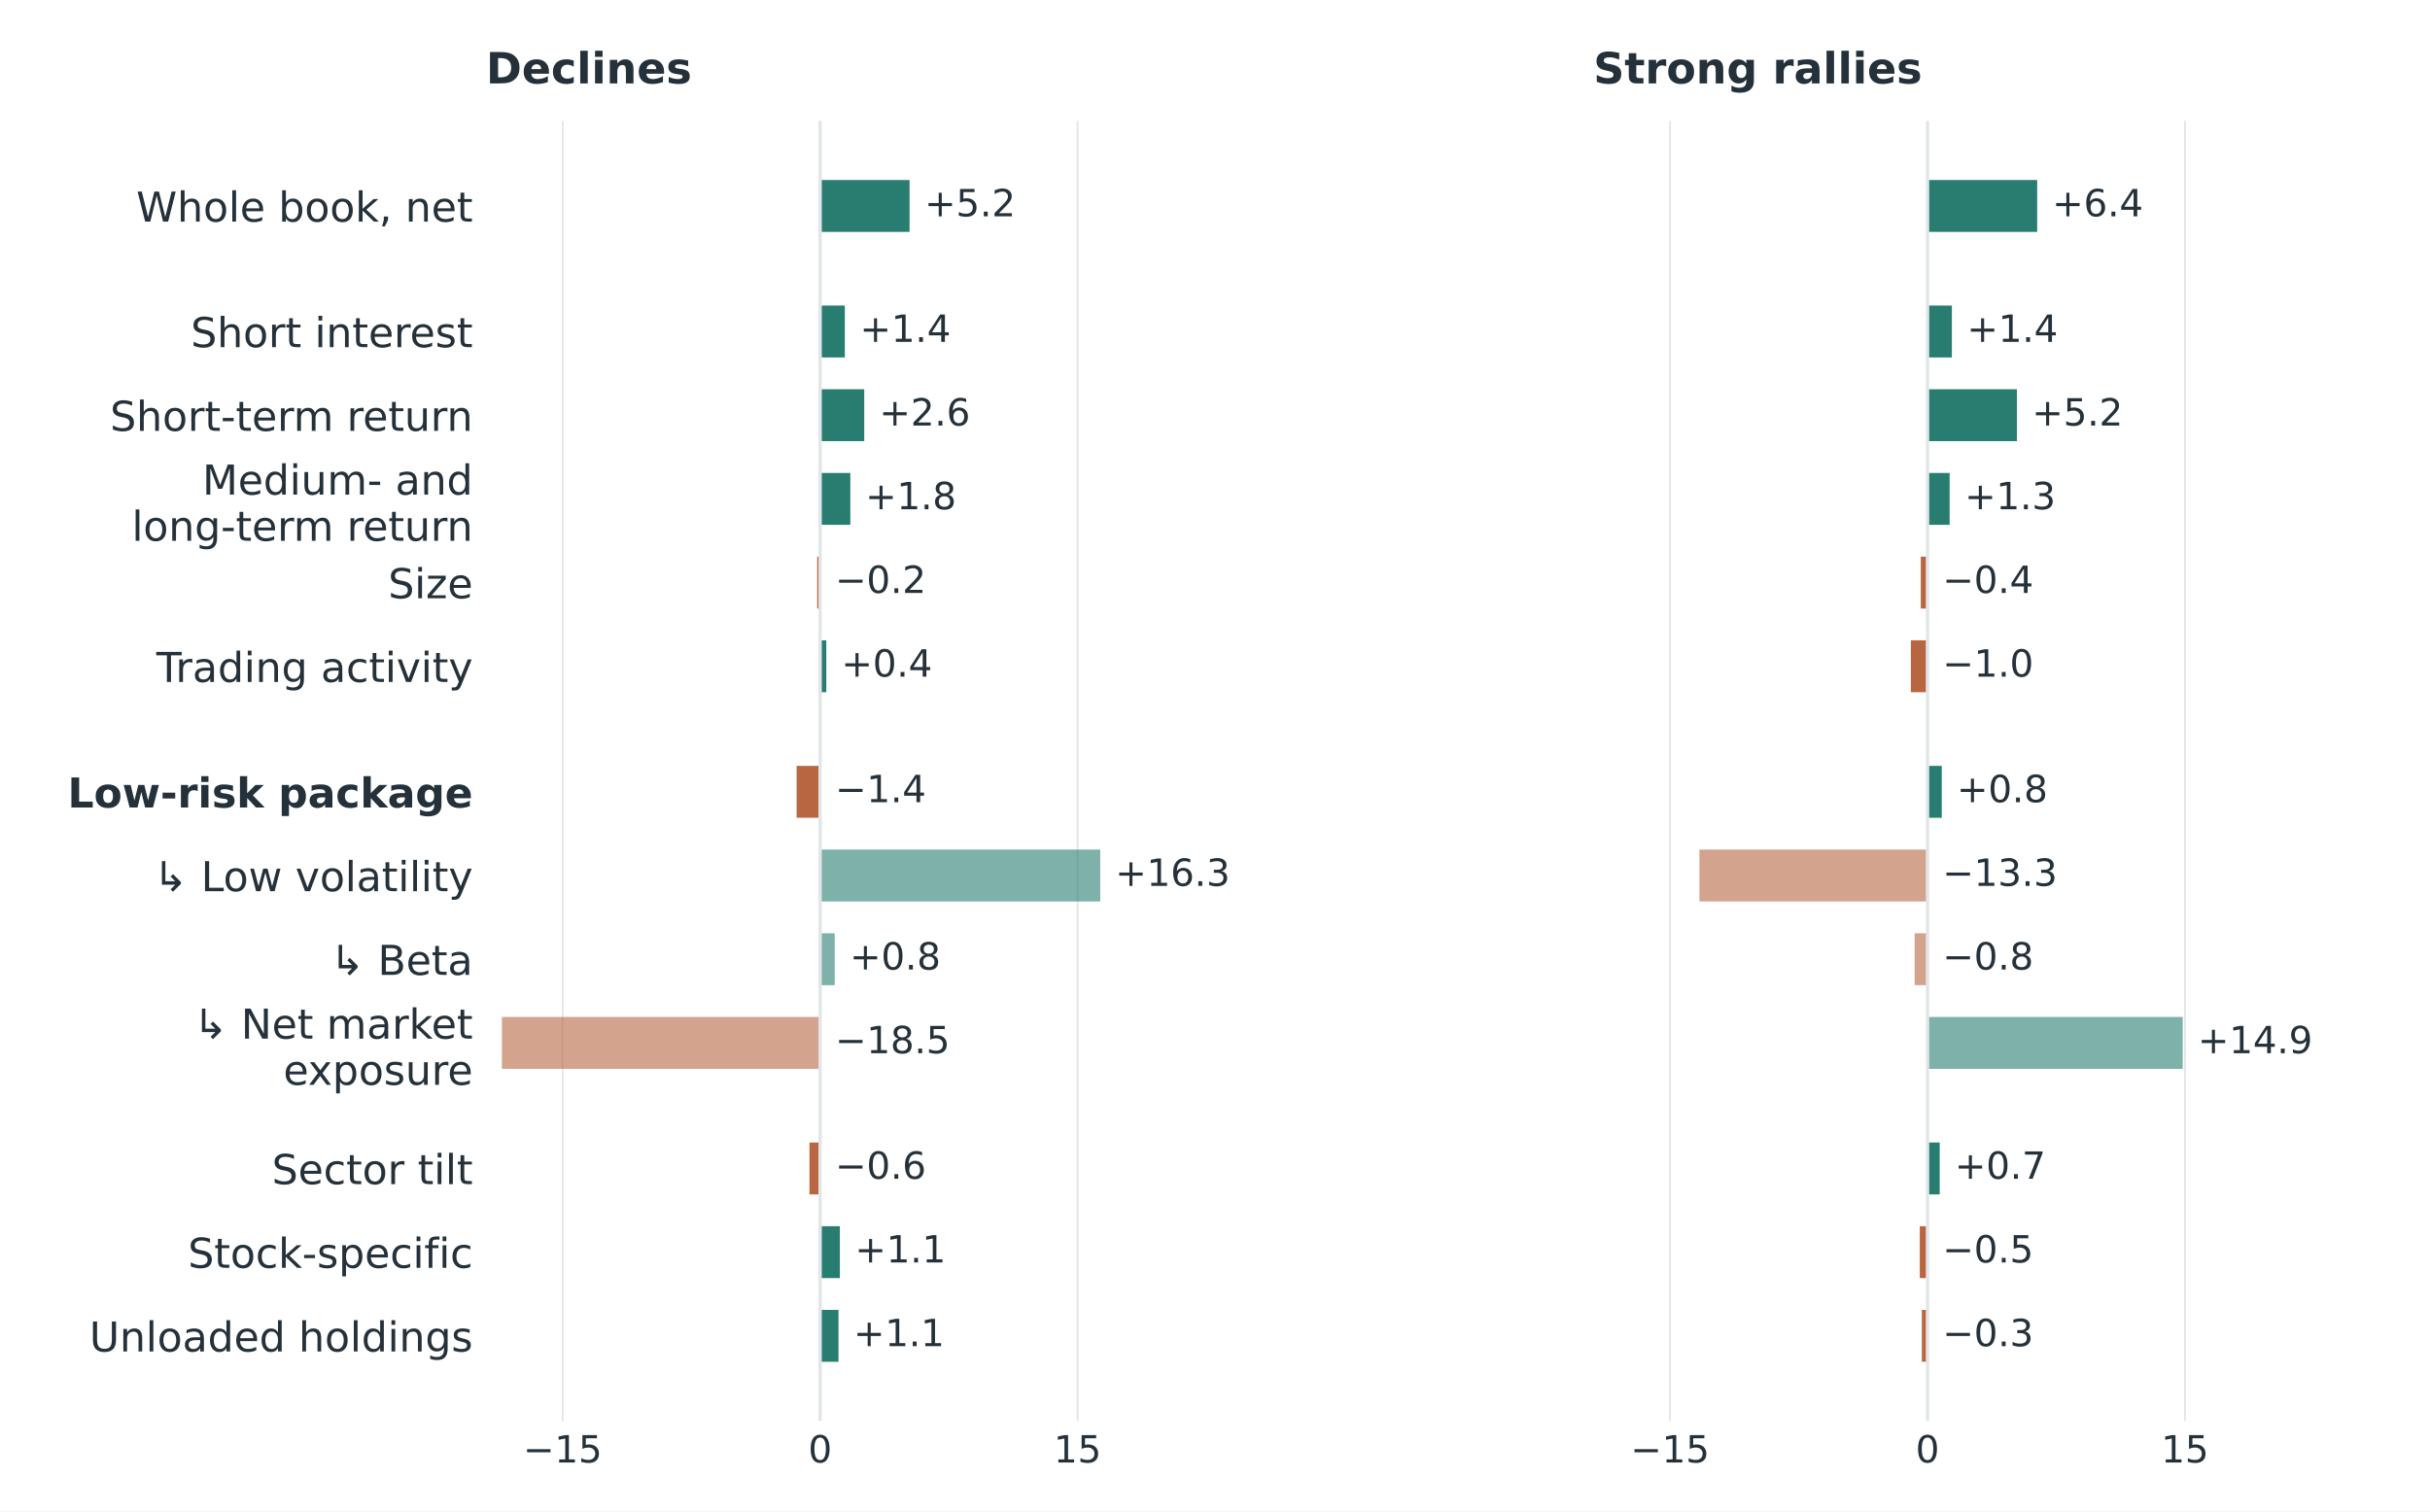
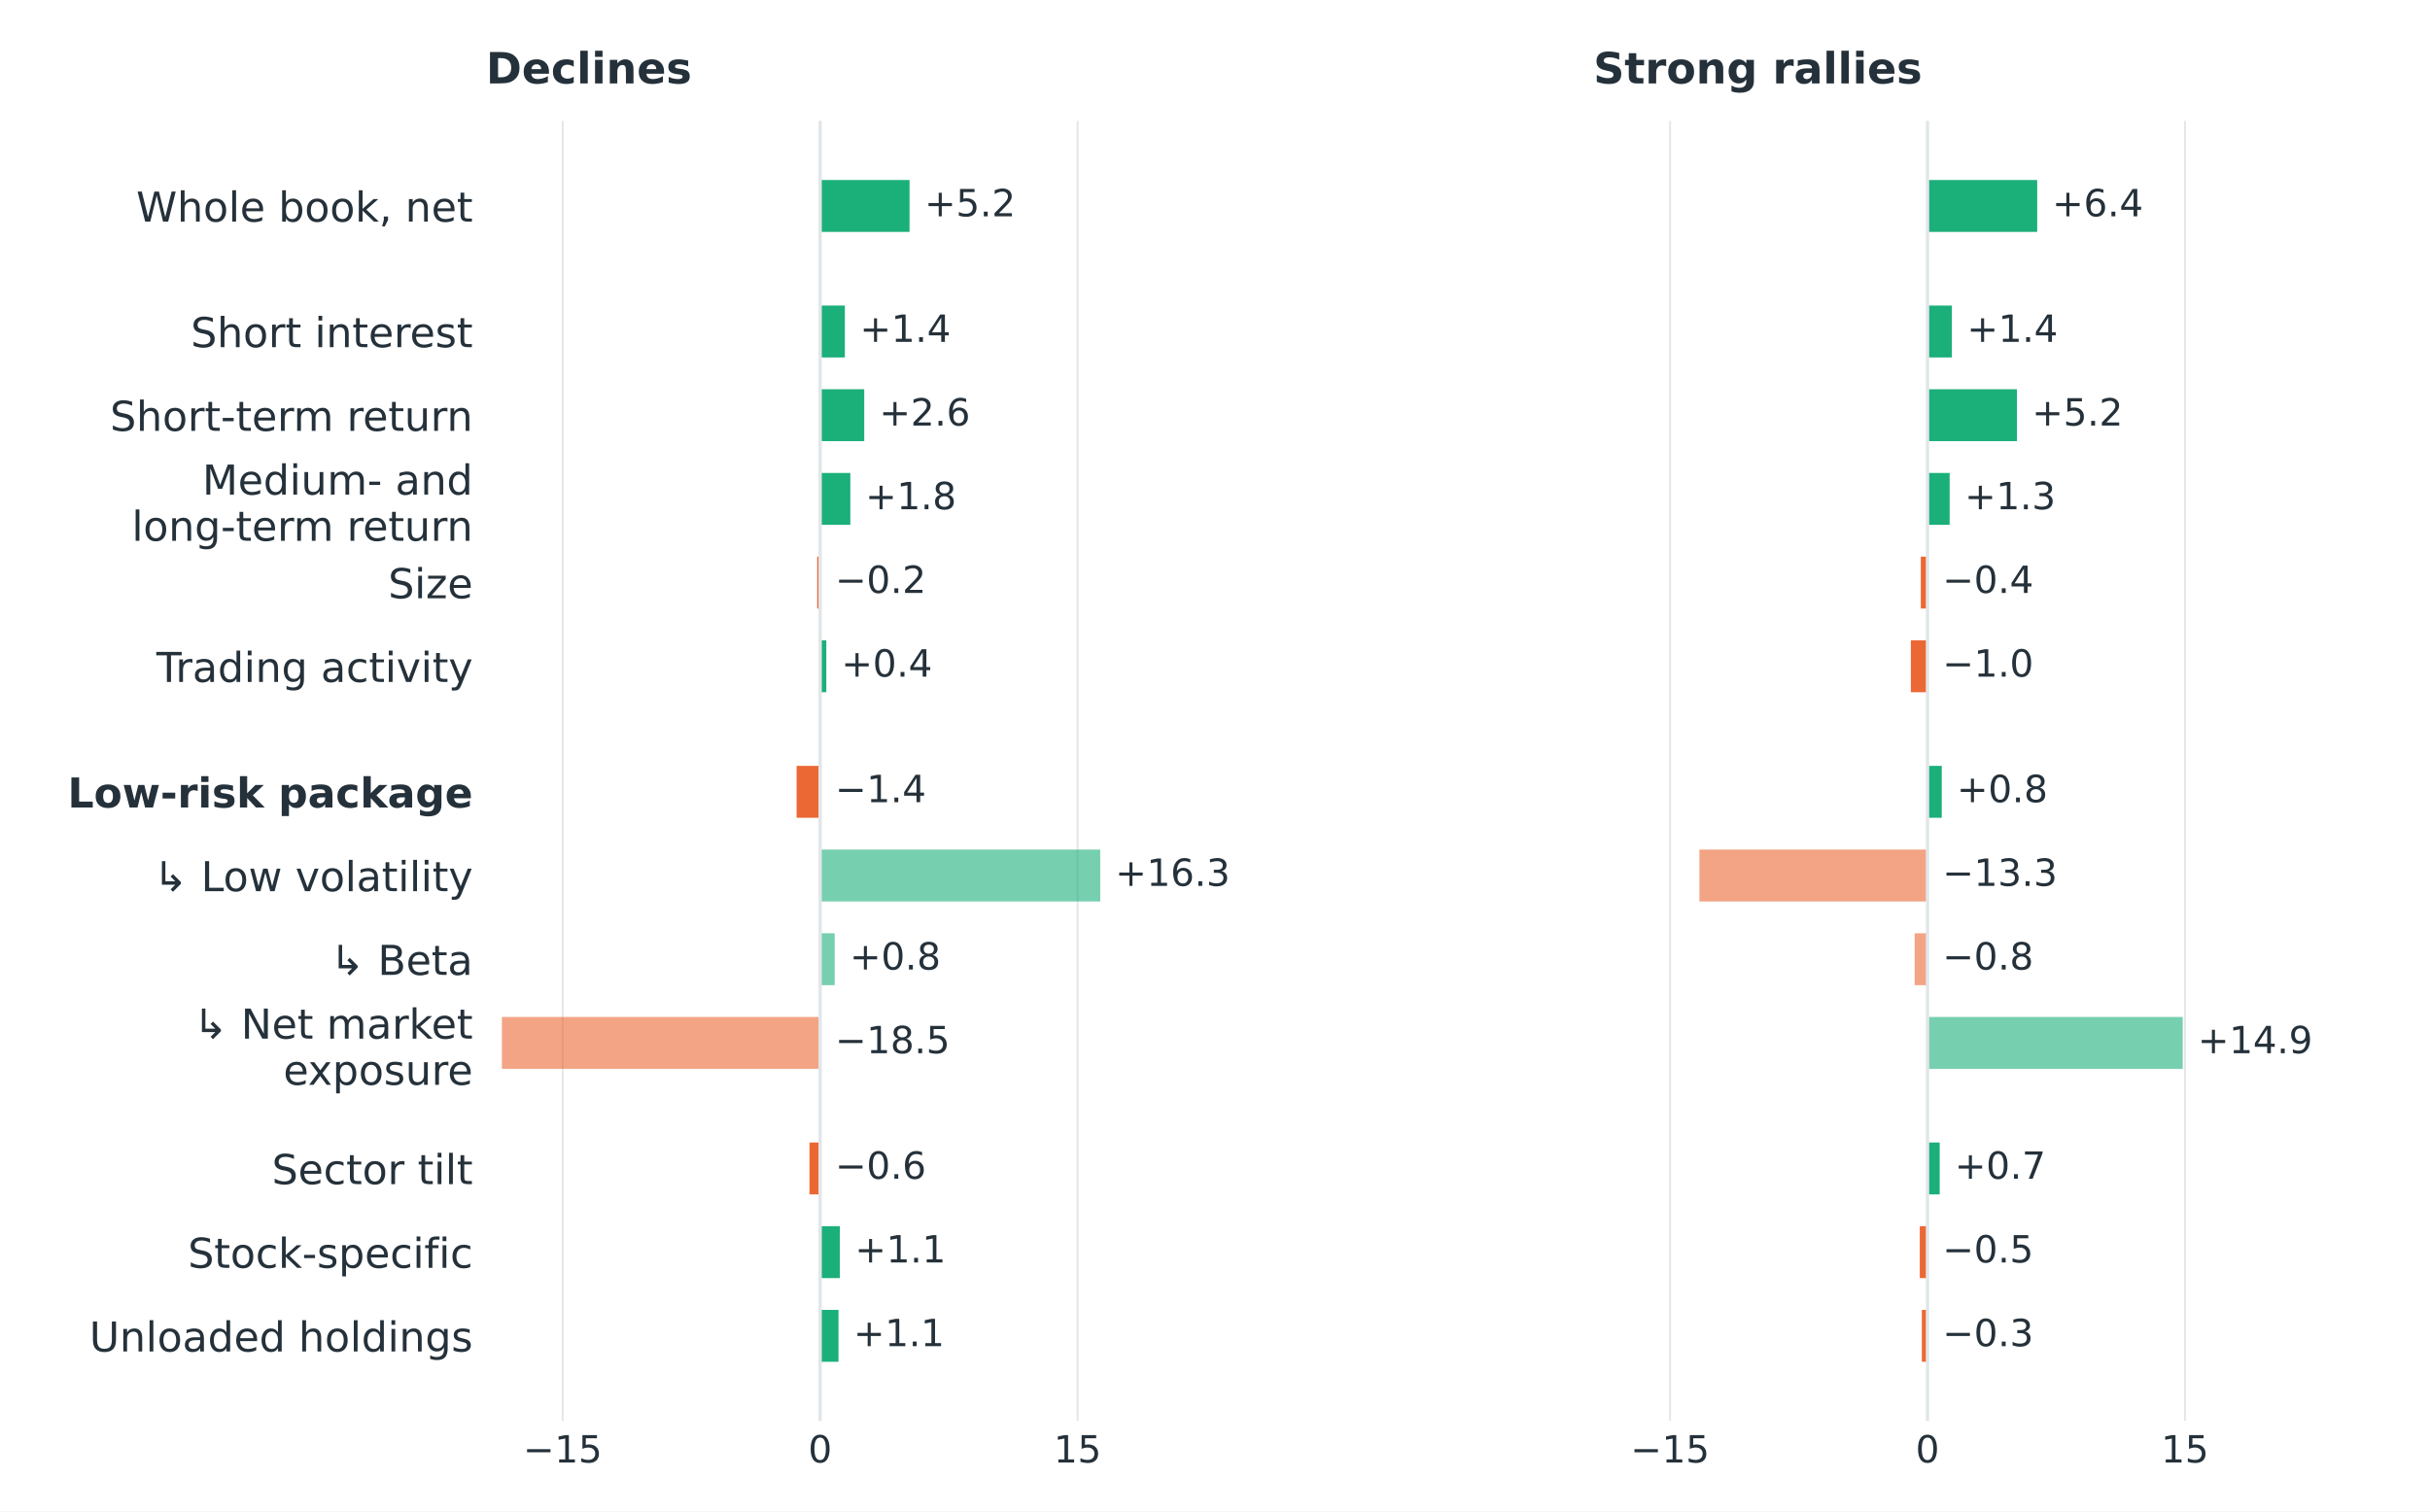
<svg xmlns="http://www.w3.org/2000/svg" width="648pt" height="403.2pt" viewBox="0 0 648 403.2" version="1.1">
  <defs>
    <style type="text/css">*{stroke-linejoin: round; stroke-linecap: butt}</style>
  </defs>
  <g id="figure_1">
    <g id="patch_1">
      <path d="M 0 403.2 L 648 403.2 L 648 0 L 0 0 z " style="fill: #ffffff" />
    </g>
    <g id="axes_1">
      <g id="patch_2">
        <path d="M 129.6 379.008 L 333.257 379.008 L 333.257 32.256 L 129.6 32.256 z " style="fill: #ffffff" />
      </g>
      <g id="matplotlib.axis_1">
        <g id="xtick_1">
          <g id="line2d_1">
            <path d="M 150.045 379.008 L 150.045 32.256 " clip-path="url(#p1040b1a7fe)" style="fill: none; stroke: #e2e6e9; stroke-width: 0.5; stroke-linecap: square" />
          </g>
          <g id="line2d_2" />
          <g id="text_1">
            <text style="font-size: 10px; font-family: 'DejaVu Sans', 'Arial', sans-serif; text-anchor: middle; fill: #25313a" x="150.045" y="390.106" transform="rotate(-0 150.0454 390.1064)">−15</text>
          </g>
        </g>
        <g id="xtick_2">
          <g id="line2d_3">
            <path d="M 218.7 379.008 L 218.7 32.256 " clip-path="url(#p1040b1a7fe)" style="fill: none; stroke: #e2e6e9; stroke-width: 0.5; stroke-linecap: square" />
          </g>
          <g id="line2d_4" />
          <g id="text_2">
            <text style="font-size: 10px; font-family: 'DejaVu Sans', 'Arial', sans-serif; text-anchor: middle; fill: #25313a" x="218.7" y="390.106" transform="rotate(-0 218.7 390.1064)">0</text>
          </g>
        </g>
        <g id="xtick_3">
          <g id="line2d_5">
            <path d="M 287.355 379.008 L 287.355 32.256 " clip-path="url(#p1040b1a7fe)" style="fill: none; stroke: #e2e6e9; stroke-width: 0.5; stroke-linecap: square" />
          </g>
          <g id="line2d_6" />
          <g id="text_3">
            <text style="font-size: 10px; font-family: 'DejaVu Sans', 'Arial', sans-serif; text-anchor: middle; fill: #25313a" x="287.355" y="390.106" transform="rotate(-0 287.3546 390.1064)">15</text>
          </g>
        </g>
      </g>
      <g id="matplotlib.axis_2">
        <g id="ytick_1">
          <g id="line2d_7" />
          <g id="text_4">
            <text style="font-size: 11px; font-family: 'DejaVu Sans', 'Arial', sans-serif; text-anchor: end; fill: #25313a" x="126.1" y="59.117" transform="rotate(-0 126.1 59.11735)">Whole book, net</text>
          </g>
        </g>
        <g id="ytick_2">
          <g id="line2d_8" />
          <g id="text_5">
            <text style="font-size: 11px; font-family: 'DejaVu Sans', 'Arial', sans-serif; text-anchor: end; fill: #25313a" x="126.1" y="92.605" transform="rotate(-0 126.1 92.60486)">Short interest</text>
          </g>
        </g>
        <g id="ytick_3">
          <g id="line2d_9" />
          <g id="text_6">
            <text style="font-size: 11px; font-family: 'DejaVu Sans', 'Arial', sans-serif; text-anchor: end; fill: #25313a" x="126.1" y="114.93" transform="rotate(-0 126.1 114.9299)">Short-term return</text>
          </g>
        </g>
        <g id="ytick_4">
          <g id="line2d_10" />
          <g id="text_7">
            <text style="font-size: 11px; font-family: 'DejaVu Sans', 'Arial', sans-serif; fill: #25313a" transform="translate(53.95547 131.9319)">Medium- and</text>
            <text style="font-size: 11px; font-family: 'DejaVu Sans', 'Arial', sans-serif; fill: #25313a" transform="translate(35.14203 144.2495)">long-term return</text>
          </g>
        </g>
        <g id="ytick_5">
          <g id="line2d_11" />
          <g id="text_8">
            <text style="font-size: 11px; font-family: 'DejaVu Sans', 'Arial', sans-serif; text-anchor: end; fill: #25313a" x="126.1" y="159.58" transform="rotate(-0 126.1 159.5799)">Size</text>
          </g>
        </g>
        <g id="ytick_6">
          <g id="line2d_12" />
          <g id="text_9">
            <text style="font-size: 11px; font-family: 'DejaVu Sans', 'Arial', sans-serif; text-anchor: end; fill: #25313a" x="126.1" y="181.905" transform="rotate(-0 126.1 181.9049)">Trading activity</text>
          </g>
        </g>
        <g id="ytick_7">
          <g id="line2d_13" />
          <g id="text_10">
            <text style="font-weight: 700; font-size: 11px; font-family: 'DejaVu Sans', 'Arial', sans-serif; text-anchor: end; fill: #25313a" x="126.1" y="215.392" transform="rotate(-0 126.1 215.3924)">Low-risk package</text>
          </g>
        </g>
        <g id="ytick_8">
          <g id="line2d_14" />
          <g id="text_11">
            <text style="font-size: 11px; font-family: 'DejaVu Sans', 'Arial', sans-serif; text-anchor: end; fill: #25313a" x="126.1" y="237.717" transform="rotate(-0 126.1 237.7174)">↳ Low volatility</text>
          </g>
        </g>
        <g id="ytick_9">
          <g id="line2d_15" />
          <g id="text_12">
            <text style="font-size: 11px; font-family: 'DejaVu Sans', 'Arial', sans-serif; text-anchor: end; fill: #25313a" x="126.1" y="260.042" transform="rotate(-0 126.1 260.0424)">↳ Beta</text>
          </g>
        </g>
        <g id="ytick_10">
          <g id="line2d_16" />
          <g id="text_13">
            <text style="font-size: 11px; font-family: 'DejaVu Sans', 'Arial', sans-serif; fill: #25313a" transform="translate(51.55094 277.0444)">↳ Net market</text>
            <text style="font-size: 11px; font-family: 'DejaVu Sans', 'Arial', sans-serif; fill: #25313a" transform="translate(75.555 289.362)">exposure</text>
          </g>
        </g>
        <g id="ytick_11">
          <g id="line2d_17" />
          <g id="text_14">
            <text style="font-size: 11px; font-family: 'DejaVu Sans', 'Arial', sans-serif; text-anchor: end; fill: #25313a" x="126.1" y="315.855" transform="rotate(-0 126.1 315.8549)">Sector tilt</text>
          </g>
        </g>
        <g id="ytick_12">
          <g id="line2d_18" />
          <g id="text_15">
            <text style="font-size: 11px; font-family: 'DejaVu Sans', 'Arial', sans-serif; text-anchor: end; fill: #25313a" x="126.1" y="338.18" transform="rotate(-0 126.1 338.1799)">Stock-specific</text>
          </g>
        </g>
        <g id="ytick_13">
          <g id="line2d_19" />
          <g id="text_16">
            <text style="font-size: 11px; font-family: 'DejaVu Sans', 'Arial', sans-serif; text-anchor: end; fill: #25313a" x="126.1" y="360.505" transform="rotate(-0 126.1 360.5049)">Unloaded holdings</text>
          </g>
        </g>
      </g>
      <g id="patch_3">
-         <path d="M 218.7 48.017 L 242.546 48.017 L 242.546 61.859 L 218.7 61.859 z " clip-path="url(#p1040b1a7fe)" style="fill: #287d70" />
+         <path d="M 218.7 48.017 L 242.546 48.017 L 242.546 61.859 L 218.7 61.859 z " clip-path="url(#p1040b1a7fe)" style="fill: #1baf7a" />
      </g>
      <g id="patch_4">
-         <path d="M 218.7 81.505 L 225.291 81.505 L 225.291 95.346 L 218.7 95.346 z " clip-path="url(#p1040b1a7fe)" style="fill: #287d70" />
+         <path d="M 218.7 81.505 L 225.291 81.505 L 225.291 95.346 L 218.7 95.346 z " clip-path="url(#p1040b1a7fe)" style="fill: #1baf7a" />
      </g>
      <g id="patch_5">
-         <path d="M 218.7 103.83 L 230.463 103.83 L 230.463 117.671 L 218.7 117.671 z " clip-path="url(#p1040b1a7fe)" style="fill: #287d70" />
+         <path d="M 218.7 103.83 L 230.463 103.83 L 230.463 117.671 L 218.7 117.671 z " clip-path="url(#p1040b1a7fe)" style="fill: #1baf7a" />
      </g>
      <g id="patch_6">
-         <path d="M 218.7 126.155 L 226.755 126.155 L 226.755 139.996 L 218.7 139.996 z " clip-path="url(#p1040b1a7fe)" style="fill: #287d70" />
+         <path d="M 218.7 126.155 L 226.755 126.155 L 226.755 139.996 L 218.7 139.996 z " clip-path="url(#p1040b1a7fe)" style="fill: #1baf7a" />
      </g>
      <g id="patch_7">
-         <path d="M 218.7 148.48 L 217.922 148.48 L 217.922 162.321 L 218.7 162.321 z " clip-path="url(#p1040b1a7fe)" style="fill: #b86642" />
+         <path d="M 218.7 148.48 L 217.922 148.48 L 217.922 162.321 L 218.7 162.321 z " clip-path="url(#p1040b1a7fe)" style="fill: #eb6834" />
      </g>
      <g id="patch_8">
-         <path d="M 218.7 170.805 L 220.348 170.805 L 220.348 184.646 L 218.7 184.646 z " clip-path="url(#p1040b1a7fe)" style="fill: #287d70" />
+         <path d="M 218.7 170.805 L 220.348 170.805 L 220.348 184.646 L 218.7 184.646 z " clip-path="url(#p1040b1a7fe)" style="fill: #1baf7a" />
      </g>
      <g id="patch_9">
-         <path d="M 218.7 204.292 L 212.43 204.292 L 212.43 218.134 L 218.7 218.134 z " clip-path="url(#p1040b1a7fe)" style="fill: #b86642" />
+         <path d="M 218.7 204.292 L 212.43 204.292 L 212.43 218.134 L 218.7 218.134 z " clip-path="url(#p1040b1a7fe)" style="fill: #eb6834" />
      </g>
      <g id="patch_10">
-         <path d="M 218.7 226.618 L 293.396 226.618 L 293.396 240.459 L 218.7 240.459 z " clip-path="url(#p1040b1a7fe)" style="fill: #287d70; opacity: 0.6" />
+         <path d="M 218.7 226.618 L 293.396 226.618 L 293.396 240.459 L 218.7 240.459 z " clip-path="url(#p1040b1a7fe)" style="fill: #1baf7a; opacity: 0.6" />
      </g>
      <g id="patch_11">
-         <path d="M 218.7 248.943 L 222.59 248.943 L 222.59 262.784 L 218.7 262.784 z " clip-path="url(#p1040b1a7fe)" style="fill: #287d70; opacity: 0.6" />
+         <path d="M 218.7 248.943 L 222.59 248.943 L 222.59 262.784 L 218.7 262.784 z " clip-path="url(#p1040b1a7fe)" style="fill: #1baf7a; opacity: 0.6" />
      </g>
      <g id="patch_12">
-         <path d="M 218.7 271.268 L 133.843 271.268 L 133.843 285.109 L 218.7 285.109 z " clip-path="url(#p1040b1a7fe)" style="fill: #b86642; opacity: 0.6" />
+         <path d="M 218.7 271.268 L 133.843 271.268 L 133.843 285.109 L 218.7 285.109 z " clip-path="url(#p1040b1a7fe)" style="fill: #eb6834; opacity: 0.6" />
      </g>
      <g id="patch_13">
-         <path d="M 218.7 304.755 L 215.862 304.755 L 215.862 318.597 L 218.7 318.597 z " clip-path="url(#p1040b1a7fe)" style="fill: #b86642" />
+         <path d="M 218.7 304.755 L 215.862 304.755 L 215.862 318.597 L 218.7 318.597 z " clip-path="url(#p1040b1a7fe)" style="fill: #eb6834" />
      </g>
      <g id="patch_14">
-         <path d="M 218.7 327.08 L 223.964 327.08 L 223.964 340.922 L 218.7 340.922 z " clip-path="url(#p1040b1a7fe)" style="fill: #287d70" />
+         <path d="M 218.7 327.08 L 223.964 327.08 L 223.964 340.922 L 218.7 340.922 z " clip-path="url(#p1040b1a7fe)" style="fill: #1baf7a" />
      </g>
      <g id="patch_15">
-         <path d="M 218.7 349.405 L 223.597 349.405 L 223.597 363.247 L 218.7 363.247 z " clip-path="url(#p1040b1a7fe)" style="fill: #287d70" />
+         <path d="M 218.7 349.405 L 223.597 349.405 L 223.597 363.247 L 218.7 363.247 z " clip-path="url(#p1040b1a7fe)" style="fill: #1baf7a" />
      </g>
      <g id="line2d_20">
        <path d="M 218.7 379.008 L 218.7 32.256 " clip-path="url(#p1040b1a7fe)" style="fill: none; stroke: #e2e6e9; stroke-width: 0.9; stroke-linecap: square" />
      </g>
      <g id="text_17">
        <text style="font-size: 10px; font-family: 'DejaVu Sans', 'Arial', sans-serif; text-anchor: start; fill: #25313a" x="246.546" y="57.698" transform="rotate(-0 246.546 57.69758)">+5.2</text>
      </g>
      <g id="text_18">
        <text style="font-size: 10px; font-family: 'DejaVu Sans', 'Arial', sans-serif; text-anchor: start; fill: #25313a" x="229.291" y="91.185" transform="rotate(-0 229.2908 91.18509)">+1.4</text>
      </g>
      <g id="text_19">
        <text style="font-size: 10px; font-family: 'DejaVu Sans', 'Arial', sans-serif; text-anchor: start; fill: #25313a" x="234.463" y="113.51" transform="rotate(-0 234.4628 113.5101)">+2.6</text>
      </g>
      <g id="text_20">
        <text style="font-size: 10px; font-family: 'DejaVu Sans', 'Arial', sans-serif; text-anchor: start; fill: #25313a" x="230.755" y="135.835" transform="rotate(-0 230.7555 135.8351)">+1.8</text>
      </g>
      <g id="text_21">
        <text style="font-size: 10px; font-family: 'DejaVu Sans', 'Arial', sans-serif; text-anchor: start; fill: #25313a" x="222.7" y="158.16" transform="rotate(-0 222.7 158.1601)">−0.2</text>
      </g>
      <g id="text_22">
        <text style="font-size: 10px; font-family: 'DejaVu Sans', 'Arial', sans-serif; text-anchor: start; fill: #25313a" x="224.348" y="180.485" transform="rotate(-0 224.3477 180.4851)">+0.4</text>
      </g>
      <g id="text_23">
        <text style="font-size: 10px; font-family: 'DejaVu Sans', 'Arial', sans-serif; text-anchor: start; fill: #25313a" x="222.7" y="213.973" transform="rotate(-0 222.7 213.9726)">−1.4</text>
      </g>
      <g id="text_24">
        <text style="font-size: 10px; font-family: 'DejaVu Sans', 'Arial', sans-serif; text-anchor: start; fill: #25313a" x="297.396" y="236.298" transform="rotate(-0 297.3963 236.2976)">+16.3</text>
      </g>
      <g id="text_25">
        <text style="font-size: 10px; font-family: 'DejaVu Sans', 'Arial', sans-serif; text-anchor: start; fill: #25313a" x="226.59" y="258.623" transform="rotate(-0 226.5904 258.6226)">+0.8</text>
      </g>
      <g id="text_26">
        <text style="font-size: 10px; font-family: 'DejaVu Sans', 'Arial', sans-serif; text-anchor: start; fill: #25313a" x="222.7" y="280.948" transform="rotate(-0 222.7 280.9476)">−18.5</text>
      </g>
      <g id="text_27">
        <text style="font-size: 10px; font-family: 'DejaVu Sans', 'Arial', sans-serif; text-anchor: start; fill: #25313a" x="222.7" y="314.435" transform="rotate(-0 222.7 314.4352)">−0.6</text>
      </g>
      <g id="text_28">
        <text style="font-size: 10px; font-family: 'DejaVu Sans', 'Arial', sans-serif; text-anchor: start; fill: #25313a" x="227.964" y="336.76" transform="rotate(-0 227.9635 336.7602)">+1.1</text>
      </g>
      <g id="text_29">
        <text style="font-size: 10px; font-family: 'DejaVu Sans', 'Arial', sans-serif; text-anchor: start; fill: #25313a" x="227.597" y="359.085" transform="rotate(-0 227.5974 359.0852)">+1.1</text>
      </g>
      <g id="text_30">
        <text style="font-weight: 600; font-size: 11.5px; font-family: 'DejaVu Sans', 'Arial', sans-serif; text-anchor: start; fill: #25313a" x="129.6" y="22.256" transform="rotate(-0 129.6 22.256)">Declines</text>
      </g>
    </g>
    <g id="axes_2">
      <g id="patch_16">
        <path d="M 424.903 379.008 L 628.56 379.008 L 628.56 32.256 L 424.903 32.256 z " style="fill: #ffffff" />
      </g>
      <g id="matplotlib.axis_3">
        <g id="xtick_4">
          <g id="line2d_21">
            <path d="M 445.348 379.008 L 445.348 32.256 " clip-path="url(#pf85a643694)" style="fill: none; stroke: #e2e6e9; stroke-width: 0.5; stroke-linecap: square" />
          </g>
          <g id="line2d_22" />
          <g id="text_31">
            <text style="font-size: 10px; font-family: 'DejaVu Sans', 'Arial', sans-serif; text-anchor: middle; fill: #25313a" x="445.348" y="390.106" transform="rotate(-0 445.3482 390.1064)">−15</text>
          </g>
        </g>
        <g id="xtick_5">
          <g id="line2d_23">
            <path d="M 514.003 379.008 L 514.003 32.256 " clip-path="url(#pf85a643694)" style="fill: none; stroke: #e2e6e9; stroke-width: 0.5; stroke-linecap: square" />
          </g>
          <g id="line2d_24" />
          <g id="text_32">
            <text style="font-size: 10px; font-family: 'DejaVu Sans', 'Arial', sans-serif; text-anchor: middle; fill: #25313a" x="514.003" y="390.106" transform="rotate(-0 514.0029 390.1064)">0</text>
          </g>
        </g>
        <g id="xtick_6">
          <g id="line2d_25">
            <path d="M 582.658 379.008 L 582.658 32.256 " clip-path="url(#pf85a643694)" style="fill: none; stroke: #e2e6e9; stroke-width: 0.5; stroke-linecap: square" />
          </g>
          <g id="line2d_26" />
          <g id="text_33">
            <text style="font-size: 10px; font-family: 'DejaVu Sans', 'Arial', sans-serif; text-anchor: middle; fill: #25313a" x="582.658" y="390.106" transform="rotate(-0 582.6575 390.1064)">15</text>
          </g>
        </g>
      </g>
      <g id="matplotlib.axis_4">
        <g id="ytick_14">
          <g id="line2d_27" />
        </g>
        <g id="ytick_15">
          <g id="line2d_28" />
        </g>
        <g id="ytick_16">
          <g id="line2d_29" />
        </g>
        <g id="ytick_17">
          <g id="line2d_30" />
        </g>
        <g id="ytick_18">
          <g id="line2d_31" />
        </g>
        <g id="ytick_19">
          <g id="line2d_32" />
        </g>
        <g id="ytick_20">
          <g id="line2d_33" />
        </g>
        <g id="ytick_21">
          <g id="line2d_34" />
        </g>
        <g id="ytick_22">
          <g id="line2d_35" />
        </g>
        <g id="ytick_23">
          <g id="line2d_36" />
        </g>
        <g id="ytick_24">
          <g id="line2d_37" />
        </g>
        <g id="ytick_25">
          <g id="line2d_38" />
        </g>
        <g id="ytick_26">
          <g id="line2d_39" />
        </g>
      </g>
      <g id="patch_17">
-         <path d="M 514.003 48.017 L 543.25 48.017 L 543.25 61.859 L 514.003 61.859 z " clip-path="url(#pf85a643694)" style="fill: #287d70" />
+         <path d="M 514.003 48.017 L 543.25 48.017 L 543.25 61.859 L 514.003 61.859 z " clip-path="url(#pf85a643694)" style="fill: #1baf7a" />
      </g>
      <g id="patch_18">
-         <path d="M 514.003 81.505 L 520.502 81.505 L 520.502 95.346 L 514.003 95.346 z " clip-path="url(#pf85a643694)" style="fill: #287d70" />
+         <path d="M 514.003 81.505 L 520.502 81.505 L 520.502 95.346 L 514.003 95.346 z " clip-path="url(#pf85a643694)" style="fill: #1baf7a" />
      </g>
      <g id="patch_19">
-         <path d="M 514.003 103.83 L 537.849 103.83 L 537.849 117.671 L 514.003 117.671 z " clip-path="url(#pf85a643694)" style="fill: #287d70" />
+         <path d="M 514.003 103.83 L 537.849 103.83 L 537.849 117.671 L 514.003 117.671 z " clip-path="url(#pf85a643694)" style="fill: #1baf7a" />
      </g>
      <g id="patch_20">
-         <path d="M 514.003 126.155 L 519.907 126.155 L 519.907 139.996 L 514.003 139.996 z " clip-path="url(#pf85a643694)" style="fill: #287d70" />
+         <path d="M 514.003 126.155 L 519.907 126.155 L 519.907 139.996 L 514.003 139.996 z " clip-path="url(#pf85a643694)" style="fill: #1baf7a" />
      </g>
      <g id="patch_21">
-         <path d="M 514.003 148.48 L 512.218 148.48 L 512.218 162.321 L 514.003 162.321 z " clip-path="url(#pf85a643694)" style="fill: #b86642" />
+         <path d="M 514.003 148.48 L 512.218 148.48 L 512.218 162.321 L 514.003 162.321 z " clip-path="url(#pf85a643694)" style="fill: #eb6834" />
      </g>
      <g id="patch_22">
-         <path d="M 514.003 170.805 L 509.563 170.805 L 509.563 184.646 L 514.003 184.646 z " clip-path="url(#pf85a643694)" style="fill: #b86642" />
+         <path d="M 514.003 170.805 L 509.563 170.805 L 509.563 184.646 L 514.003 184.646 z " clip-path="url(#pf85a643694)" style="fill: #eb6834" />
      </g>
      <g id="patch_23">
-         <path d="M 514.003 204.292 L 517.802 204.292 L 517.802 218.134 L 514.003 218.134 z " clip-path="url(#pf85a643694)" style="fill: #287d70" />
+         <path d="M 514.003 204.292 L 517.802 204.292 L 517.802 218.134 L 514.003 218.134 z " clip-path="url(#pf85a643694)" style="fill: #1baf7a" />
      </g>
      <g id="patch_24">
-         <path d="M 514.003 226.618 L 453.175 226.618 L 453.175 240.459 L 514.003 240.459 z " clip-path="url(#pf85a643694)" style="fill: #b86642; opacity: 0.6" />
+         <path d="M 514.003 226.618 L 453.175 226.618 L 453.175 240.459 L 514.003 240.459 z " clip-path="url(#pf85a643694)" style="fill: #eb6834; opacity: 0.6" />
      </g>
      <g id="patch_25">
-         <path d="M 514.003 248.943 L 510.57 248.943 L 510.57 262.784 L 514.003 262.784 z " clip-path="url(#pf85a643694)" style="fill: #b86642; opacity: 0.6" />
+         <path d="M 514.003 248.943 L 510.57 248.943 L 510.57 262.784 L 514.003 262.784 z " clip-path="url(#pf85a643694)" style="fill: #eb6834; opacity: 0.6" />
      </g>
      <g id="patch_26">
-         <path d="M 514.003 271.268 L 582.062 271.268 L 582.062 285.109 L 514.003 285.109 z " clip-path="url(#pf85a643694)" style="fill: #287d70; opacity: 0.6" />
+         <path d="M 514.003 271.268 L 582.062 271.268 L 582.062 285.109 L 514.003 285.109 z " clip-path="url(#pf85a643694)" style="fill: #1baf7a; opacity: 0.6" />
      </g>
      <g id="patch_27">
-         <path d="M 514.003 304.755 L 517.253 304.755 L 517.253 318.597 L 514.003 318.597 z " clip-path="url(#pf85a643694)" style="fill: #287d70" />
+         <path d="M 514.003 304.755 L 517.253 304.755 L 517.253 318.597 L 514.003 318.597 z " clip-path="url(#pf85a643694)" style="fill: #1baf7a" />
      </g>
      <g id="patch_28">
-         <path d="M 514.003 327.08 L 511.943 327.08 L 511.943 340.922 L 514.003 340.922 z " clip-path="url(#pf85a643694)" style="fill: #b86642" />
+         <path d="M 514.003 327.08 L 511.943 327.08 L 511.943 340.922 L 514.003 340.922 z " clip-path="url(#pf85a643694)" style="fill: #eb6834" />
      </g>
      <g id="patch_29">
-         <path d="M 514.003 349.405 L 512.492 349.405 L 512.492 363.247 L 514.003 363.247 z " clip-path="url(#pf85a643694)" style="fill: #b86642" />
+         <path d="M 514.003 349.405 L 512.492 349.405 L 512.492 363.247 L 514.003 363.247 z " clip-path="url(#pf85a643694)" style="fill: #eb6834" />
      </g>
      <g id="line2d_40">
        <path d="M 514.003 379.008 L 514.003 32.256 " clip-path="url(#pf85a643694)" style="fill: none; stroke: #e2e6e9; stroke-width: 0.9; stroke-linecap: square" />
      </g>
      <g id="text_34">
        <text style="font-size: 10px; font-family: 'DejaVu Sans', 'Arial', sans-serif; text-anchor: start; fill: #25313a" x="547.25" y="57.698" transform="rotate(-0 547.2497 57.69758)">+6.4</text>
      </g>
      <g id="text_35">
        <text style="font-size: 10px; font-family: 'DejaVu Sans', 'Arial', sans-serif; text-anchor: start; fill: #25313a" x="524.502" y="91.185" transform="rotate(-0 524.5022 91.18509)">+1.4</text>
      </g>
      <g id="text_36">
        <text style="font-size: 10px; font-family: 'DejaVu Sans', 'Arial', sans-serif; text-anchor: start; fill: #25313a" x="541.849" y="113.51" transform="rotate(-0 541.8489 113.5101)">+5.2</text>
      </g>
      <g id="text_37">
        <text style="font-size: 10px; font-family: 'DejaVu Sans', 'Arial', sans-serif; text-anchor: start; fill: #25313a" x="523.907" y="135.835" transform="rotate(-0 523.9072 135.8351)">+1.3</text>
      </g>
      <g id="text_38">
        <text style="font-size: 10px; font-family: 'DejaVu Sans', 'Arial', sans-serif; text-anchor: start; fill: #25313a" x="518.003" y="158.16" transform="rotate(-0 518.0029 158.1601)">−0.4</text>
      </g>
      <g id="text_39">
        <text style="font-size: 10px; font-family: 'DejaVu Sans', 'Arial', sans-serif; text-anchor: start; fill: #25313a" x="518.003" y="180.485" transform="rotate(-0 518.0029 180.4851)">−1.0</text>
      </g>
      <g id="text_40">
        <text style="font-size: 10px; font-family: 'DejaVu Sans', 'Arial', sans-serif; text-anchor: start; fill: #25313a" x="521.802" y="213.973" transform="rotate(-0 521.8017 213.9726)">+0.8</text>
      </g>
      <g id="text_41">
        <text style="font-size: 10px; font-family: 'DejaVu Sans', 'Arial', sans-serif; text-anchor: start; fill: #25313a" x="518.003" y="236.298" transform="rotate(-0 518.0029 236.2976)">−13.3</text>
      </g>
      <g id="text_42">
        <text style="font-size: 10px; font-family: 'DejaVu Sans', 'Arial', sans-serif; text-anchor: start; fill: #25313a" x="518.003" y="258.623" transform="rotate(-0 518.0029 258.6226)">−0.8</text>
      </g>
      <g id="text_43">
        <text style="font-size: 10px; font-family: 'DejaVu Sans', 'Arial', sans-serif; text-anchor: start; fill: #25313a" x="586.062" y="280.948" transform="rotate(-0 586.0625 280.9476)">+14.9</text>
      </g>
      <g id="text_44">
        <text style="font-size: 10px; font-family: 'DejaVu Sans', 'Arial', sans-serif; text-anchor: start; fill: #25313a" x="521.253" y="314.435" transform="rotate(-0 521.2525 314.4352)">+0.7</text>
      </g>
      <g id="text_45">
        <text style="font-size: 10px; font-family: 'DejaVu Sans', 'Arial', sans-serif; text-anchor: start; fill: #25313a" x="518.003" y="336.76" transform="rotate(-0 518.0029 336.7602)">−0.5</text>
      </g>
      <g id="text_46">
        <text style="font-size: 10px; font-family: 'DejaVu Sans', 'Arial', sans-serif; text-anchor: start; fill: #25313a" x="518.003" y="359.085" transform="rotate(-0 518.0029 359.0852)">−0.3</text>
      </g>
      <g id="text_47">
        <text style="font-weight: 600; font-size: 11.5px; font-family: 'DejaVu Sans', 'Arial', sans-serif; text-anchor: start; fill: #25313a" x="424.903" y="22.256" transform="rotate(-0 424.9029 22.256)">Strong rallies</text>
      </g>
    </g>
  </g>
  <defs>
    <clipPath id="p1040b1a7fe">
      <rect x="129.6" y="32.256" width="203.657" height="346.752" />
    </clipPath>
    <clipPath id="pf85a643694">
      <rect x="424.903" y="32.256" width="203.657" height="346.752" />
    </clipPath>
  </defs>
</svg>
